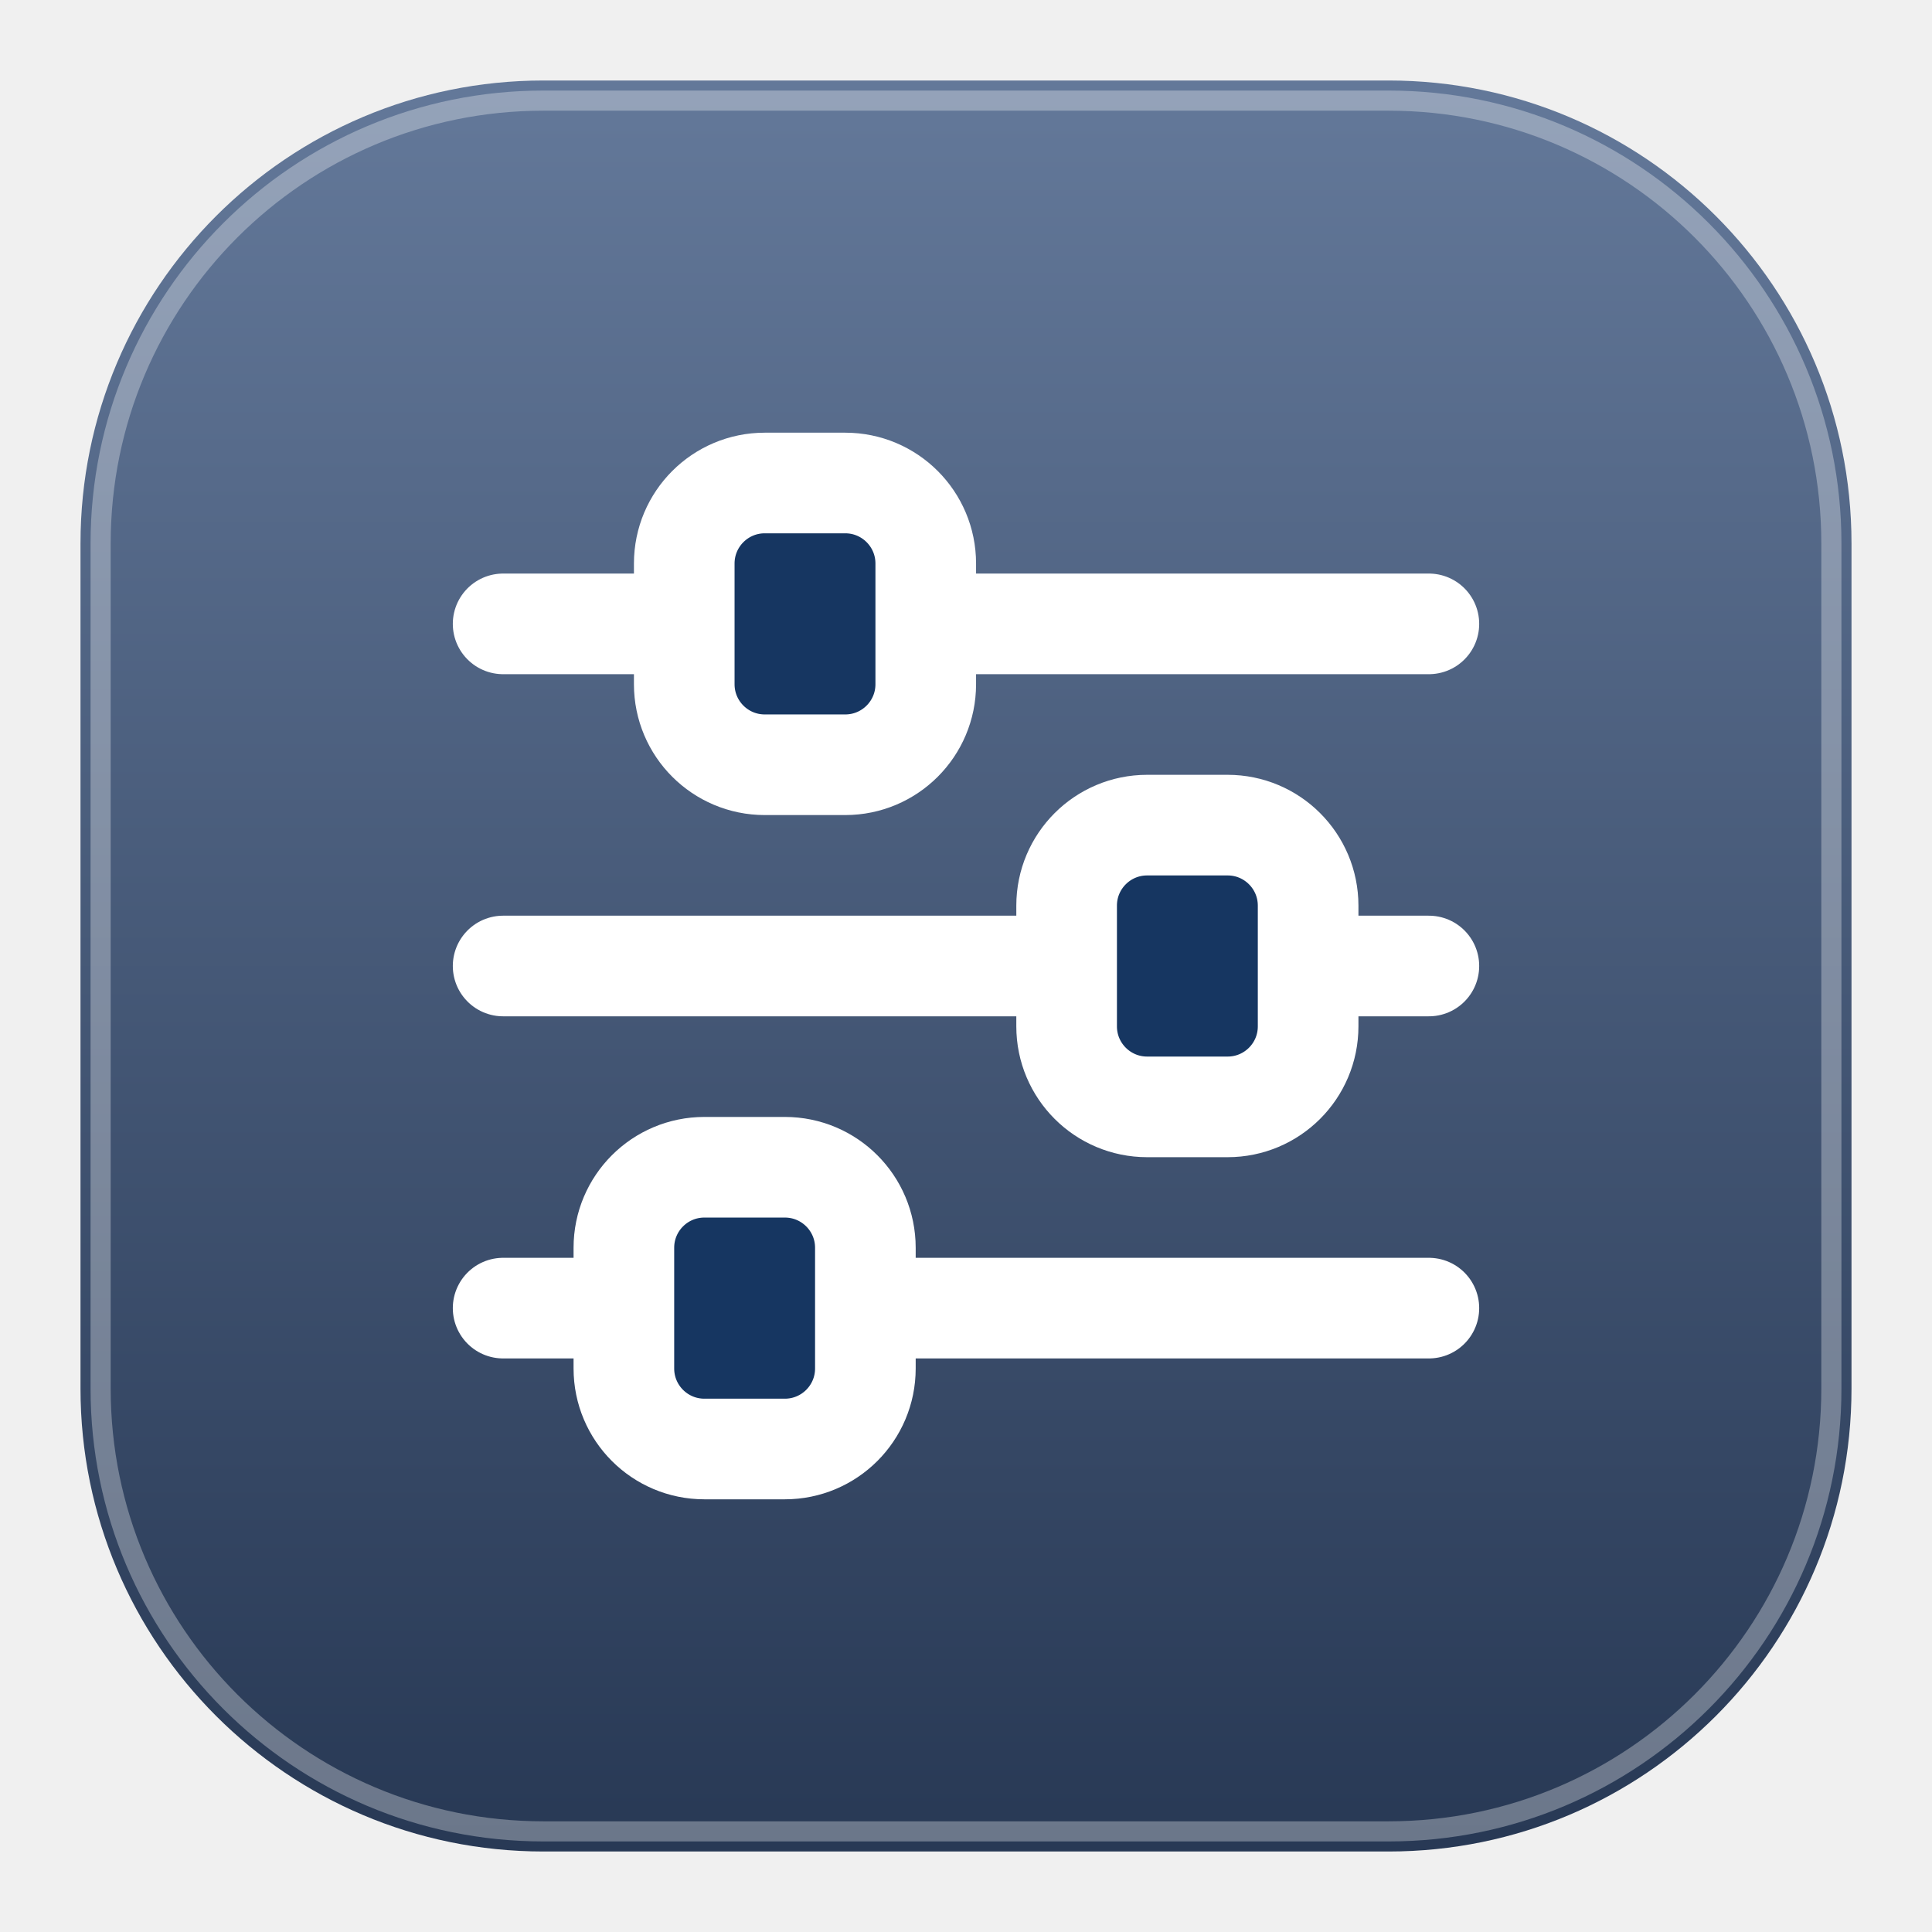
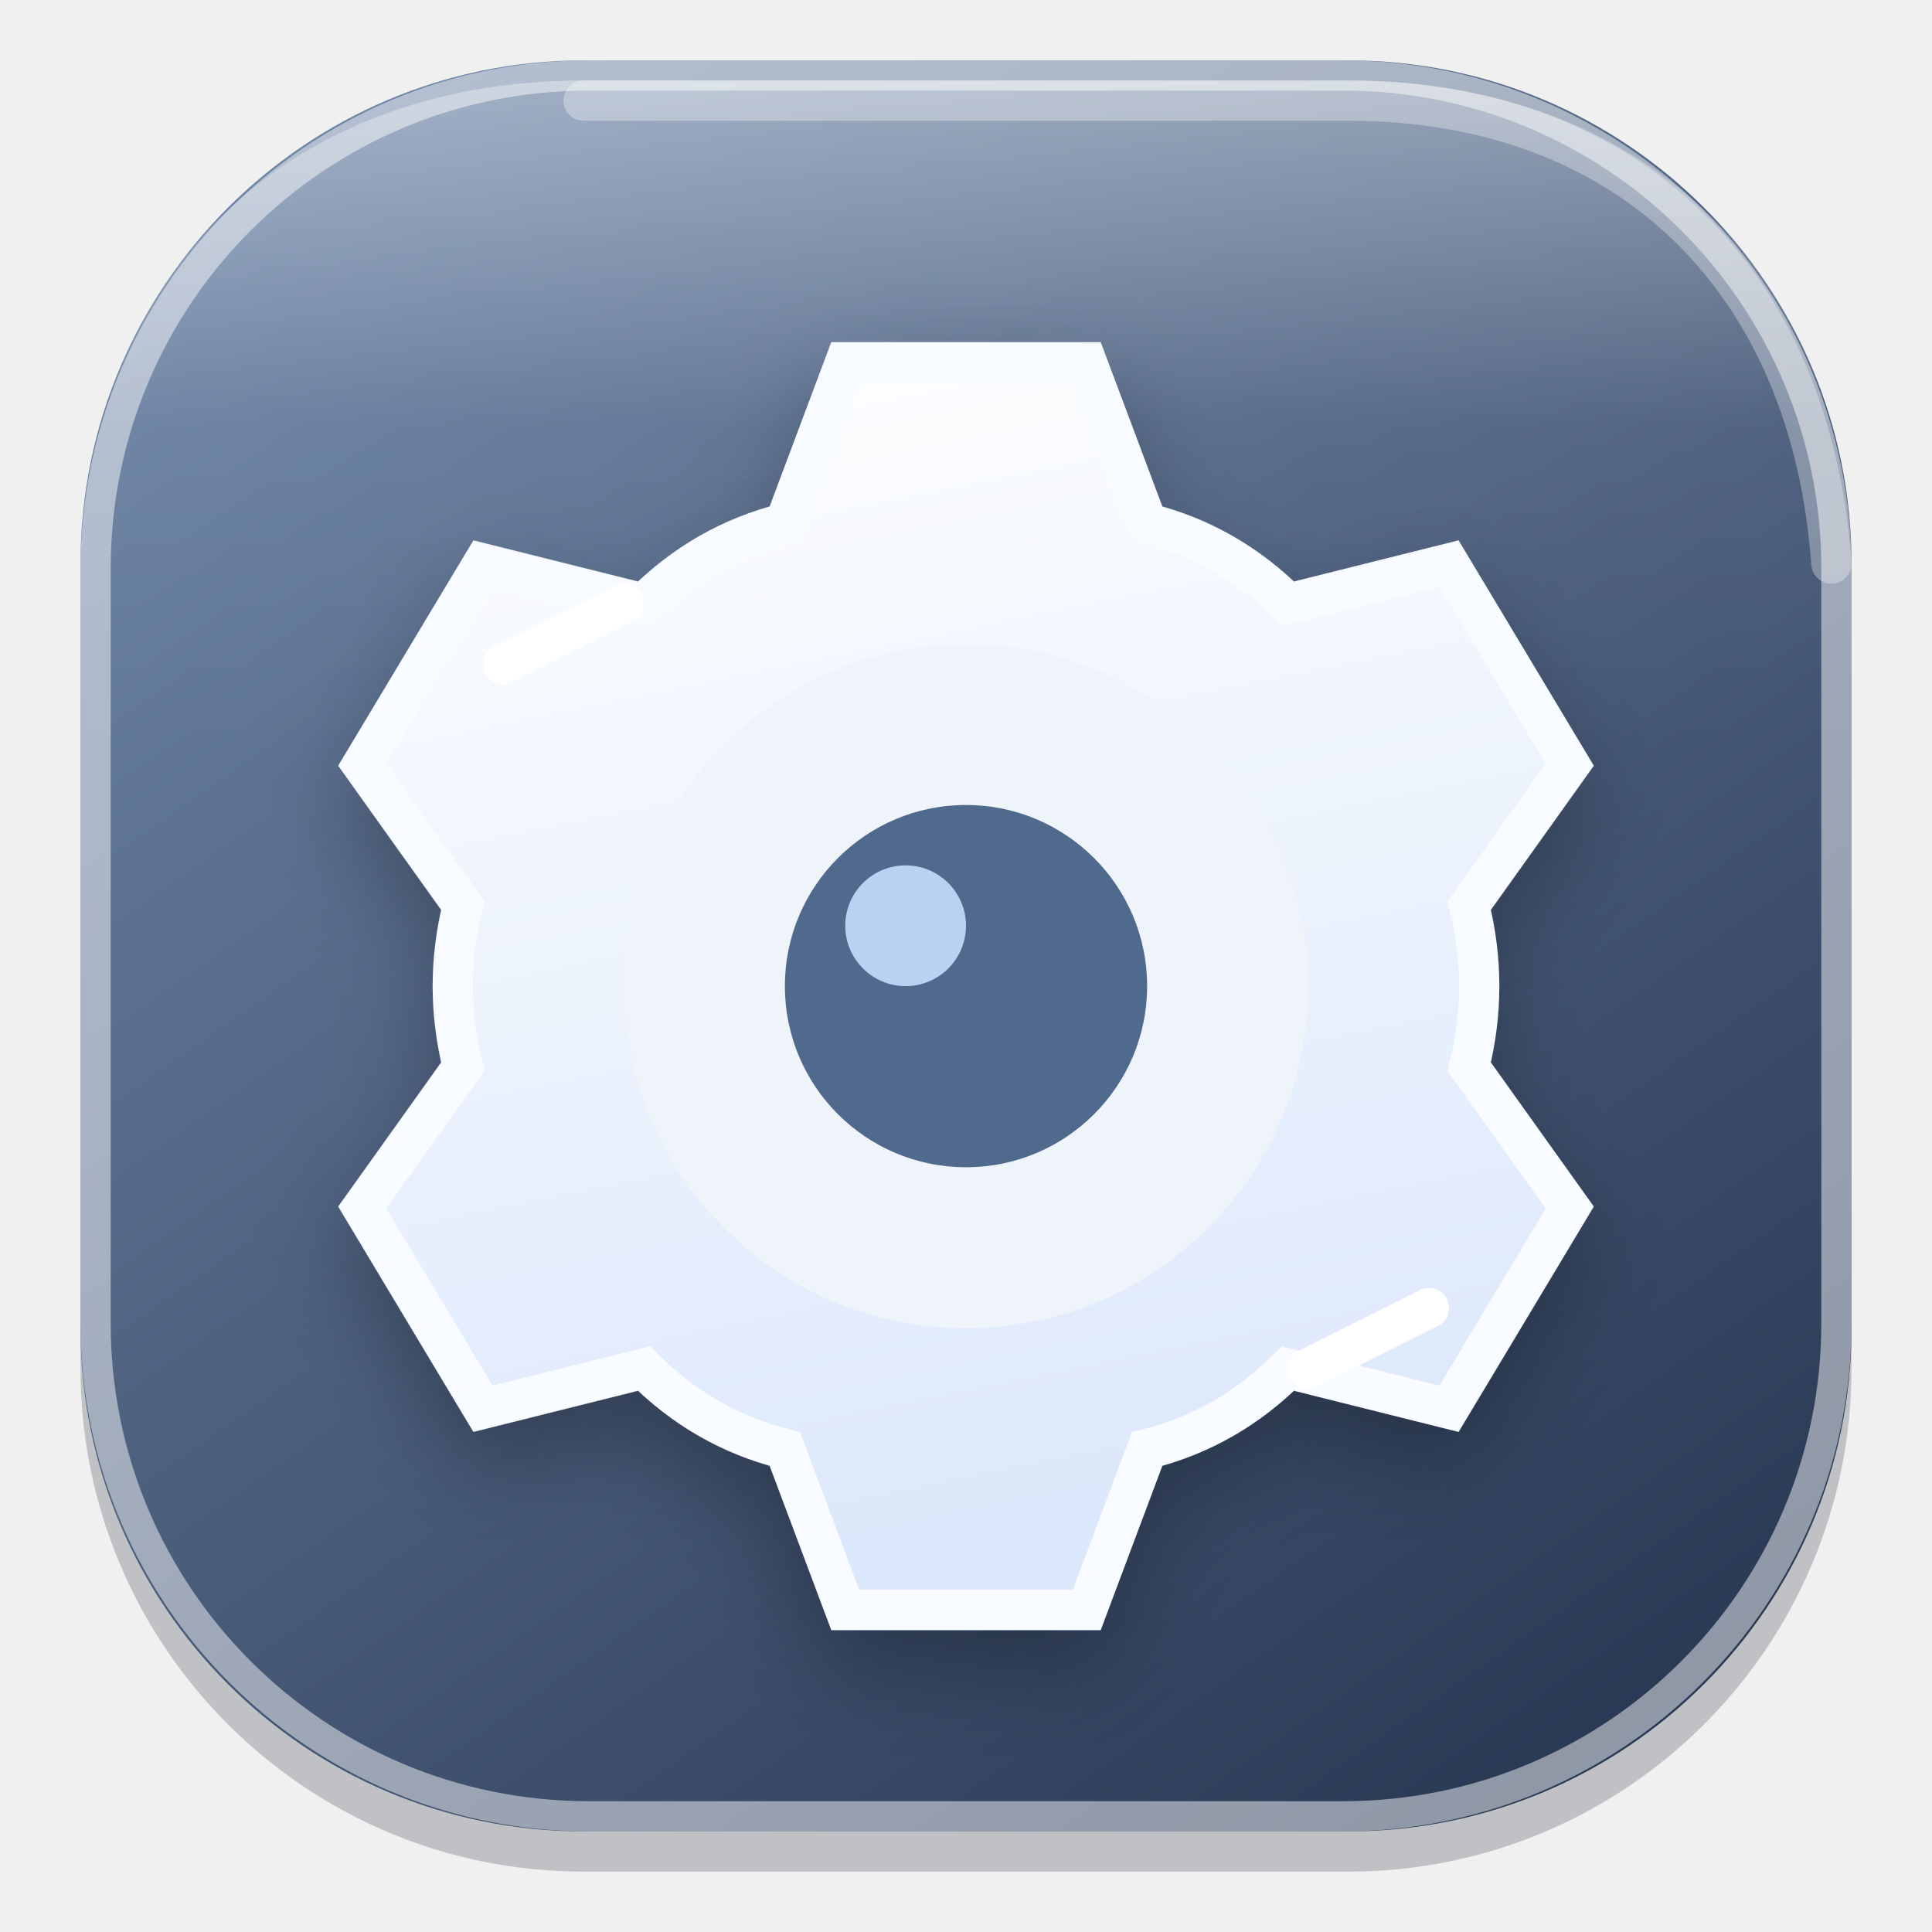
<svg xmlns="http://www.w3.org/2000/svg" viewBox="0 0 96 96" role="img" aria-label="Meridian settings">
  <defs>
-     <linearGradient id="bg" x2="0" y2="1">
-       <stop stop-color="#637899" />
-       <stop offset="1" stop-color="#283955" />
+     <linearGradient id="surface" x1=".12" y1="0" x2=".82" y2="1">
+       <stop stop-color="#7087a8" />
+       <stop offset="1" stop-color="#293954" />
    </linearGradient>
+     <linearGradient id="symbol" x1="0" y1="0" x2=".2" y2="1">
+       <stop stop-color="#fff" />
+       <stop offset="1" stop-color="#dce8fb" />
+     </linearGradient>
+     <linearGradient id="gloss" x1="0" y1="0" x2="0" y2="1">
+       <stop stop-color="#fff" stop-opacity=".36" />
+       <stop offset=".52" stop-color="#fff" stop-opacity=".04" />
+       <stop offset="1" stop-color="#fff" stop-opacity="0" />
+     </linearGradient>
+     <filter id="shadow" x="-.25" y="-.25" width="1.5" height="1.6">
+       <feGaussianBlur in="SourceAlpha" stdDeviation="2.2" />
+       <feOffset dy="2" />
+       <feComponentTransfer>
+         <feFuncA type="linear" slope=".28" />
+       </feComponentTransfer>
+       <feMerge>
+         <feMergeNode />
+         <feMergeNode in="SourceGraphic" />
+       </feMerge>
+     </filter>
  </defs>
-   <rect x="4" y="4" width="88" height="88" rx="23" fill="url(#bg)" />
-   <rect x="5" y="5" width="86" height="86" rx="22" fill="none" stroke="#ffffff50" />
-   <g stroke="#fff" stroke-width="5" stroke-linecap="round">
-     <path d="M25 31h46M25 48h46M25 65h46" />
-     <rect x="34" y="24" width="12" height="14" rx="4" fill="#163661" />
-     <rect x="53" y="41" width="12" height="14" rx="4" fill="#163661" />
-     <rect x="31" y="58" width="12" height="14" rx="4" fill="#163661" />
+   <rect x="4" y="4" width="88" height="88" rx="25" fill="#101a2b" opacity=".22" transform="translate(0 1)" />
+   <rect x="4" y="3" width="88" height="88" rx="25" fill="url(#surface)" />
+   <path d="M29 4h38c15 0 25 10 25 25v8H4v-8C4 14 14 4 29 4z" fill="url(#gloss)" />
+   <g filter="url(#shadow)">
+     <path d="m42 18 12 0 3 8q4 1 7 4l8-2 6 10-5 7q1 4 0 8l5 7-6 10-8-2q-3 3-7 4l-3 8H42l-3-8q-4-1-7-4l-8 2-6-10 5-7q-1-4 0-8l-5-7 6-10 8 2q3-3 7-4z" fill="url(#symbol)" stroke="#f8fbff" stroke-width="2" />
+     <circle cx="48" cy="49" r="17" fill="#eff4fa" />
+     <circle cx="48" cy="49" r="9" fill="#506a8c" />
+     <circle cx="45" cy="46" r="3" fill="#b9d2f2" />
+     <path d="M25 33 31 30M65 68l6-3" stroke="#fff" stroke-width="2" stroke-linecap="round" />
  </g>
+   <rect x="4.75" y="3.75" width="86.5" height="86.5" rx="24.5" fill="none" stroke="#fff" stroke-opacity=".48" stroke-width="1.5" />
+   <path d="M29 5h38c14 0 23 9 24 23" fill="none" stroke="#fff" stroke-opacity=".32" stroke-width="2" stroke-linecap="round" />
</svg>
